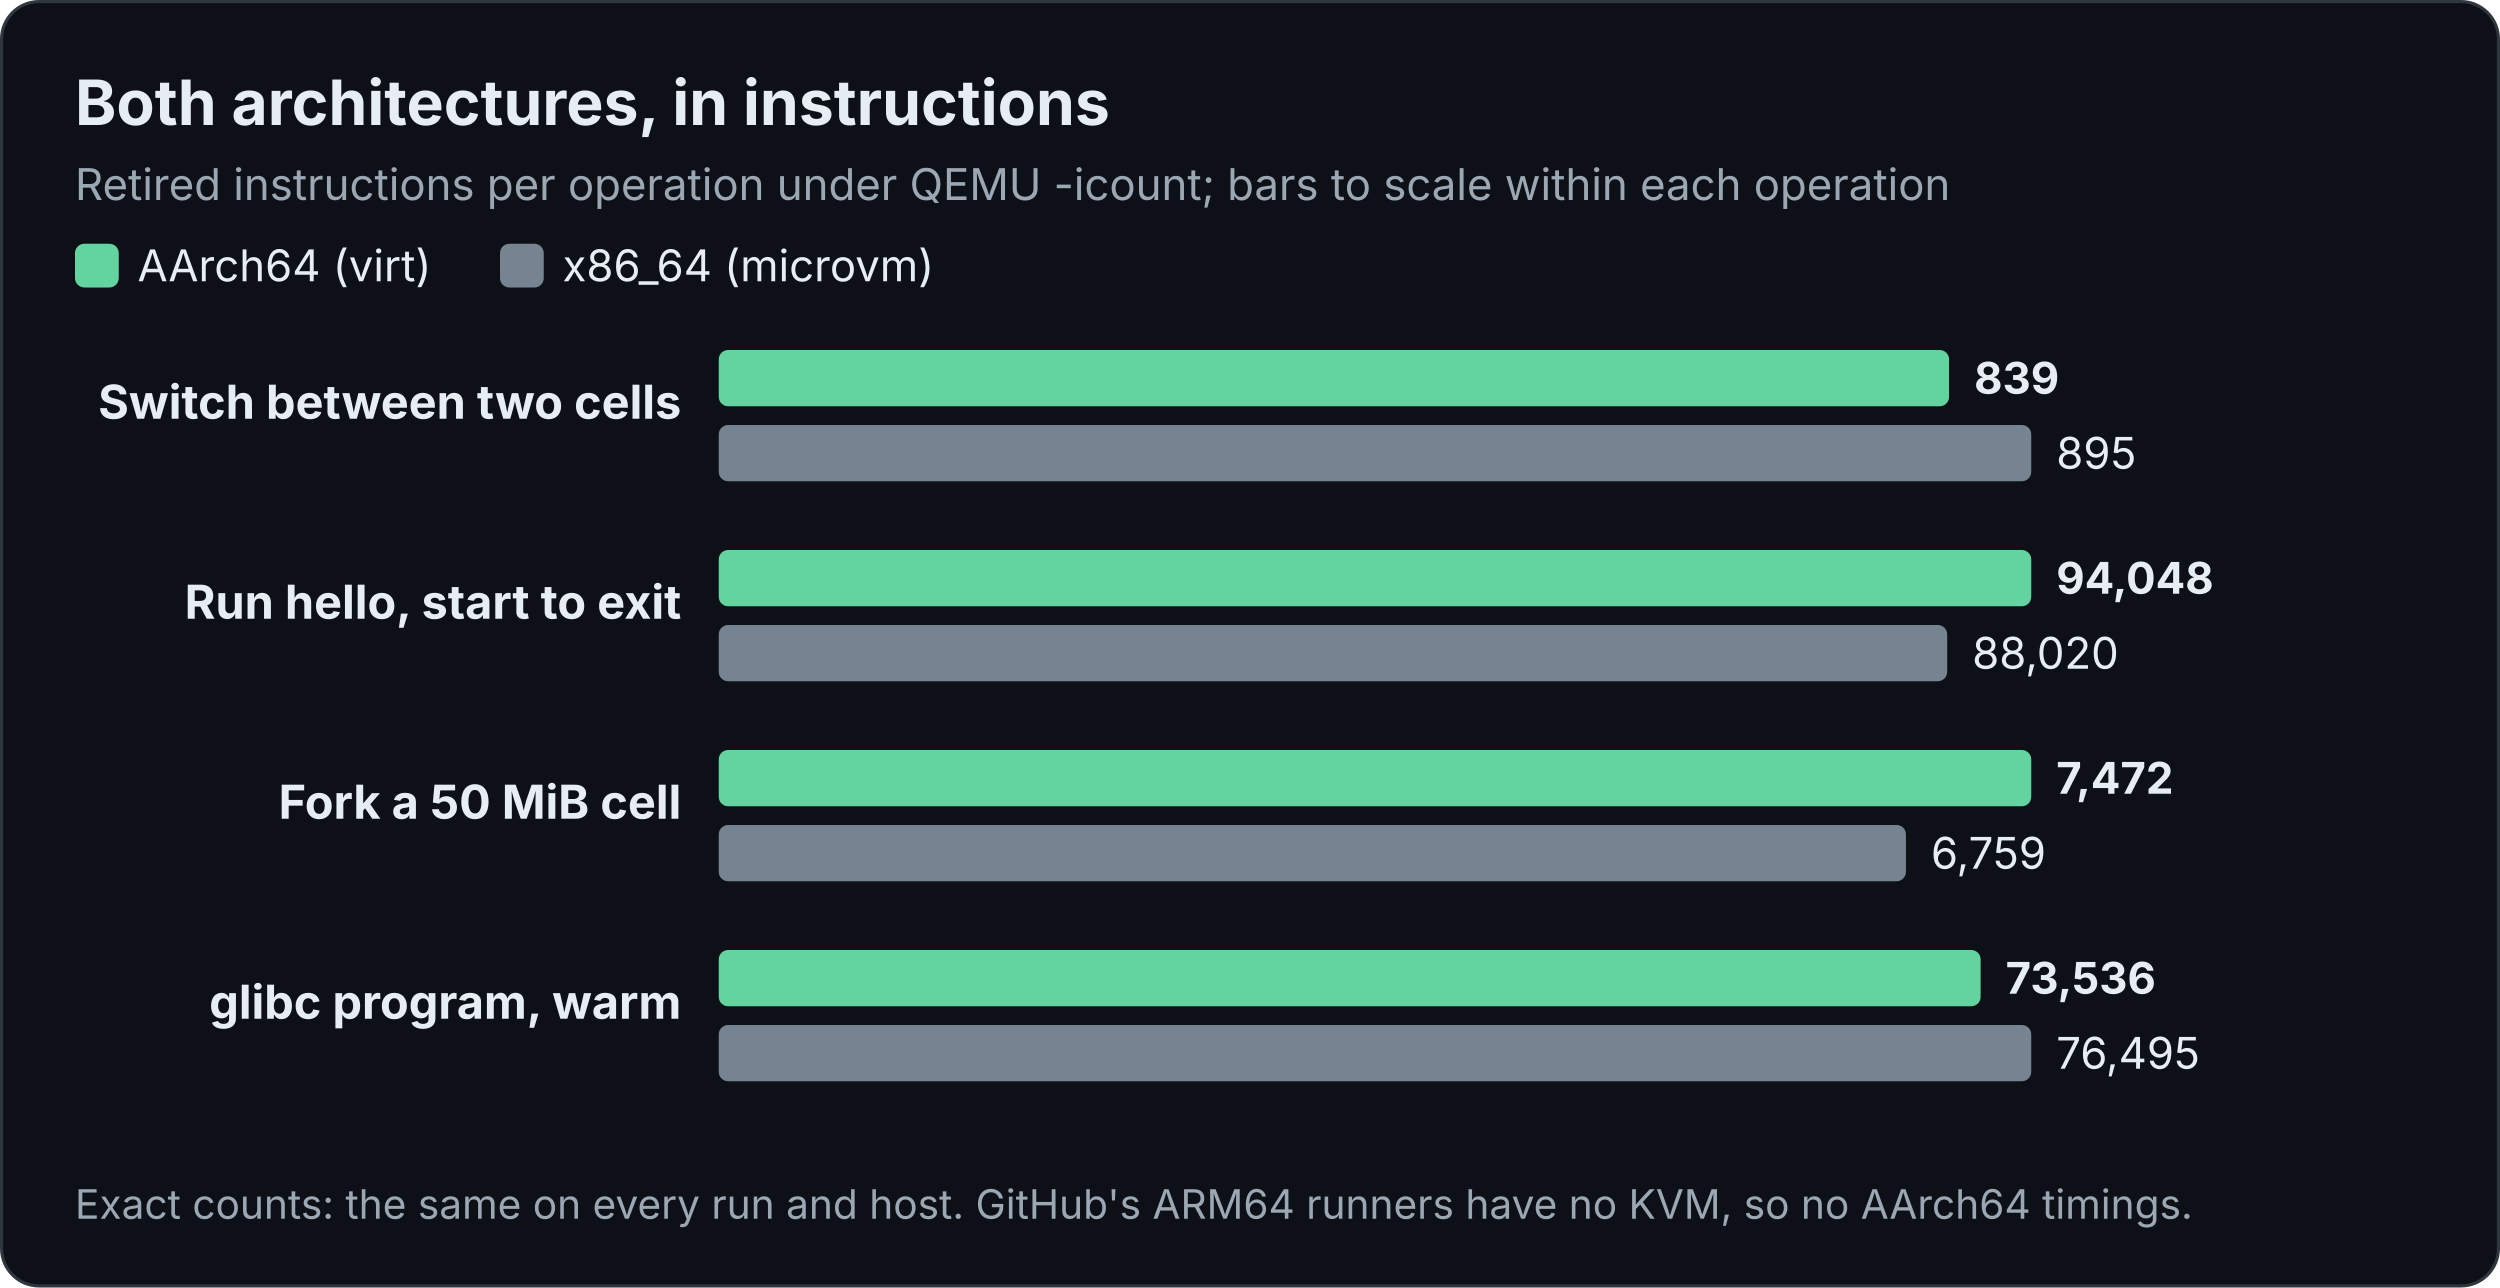
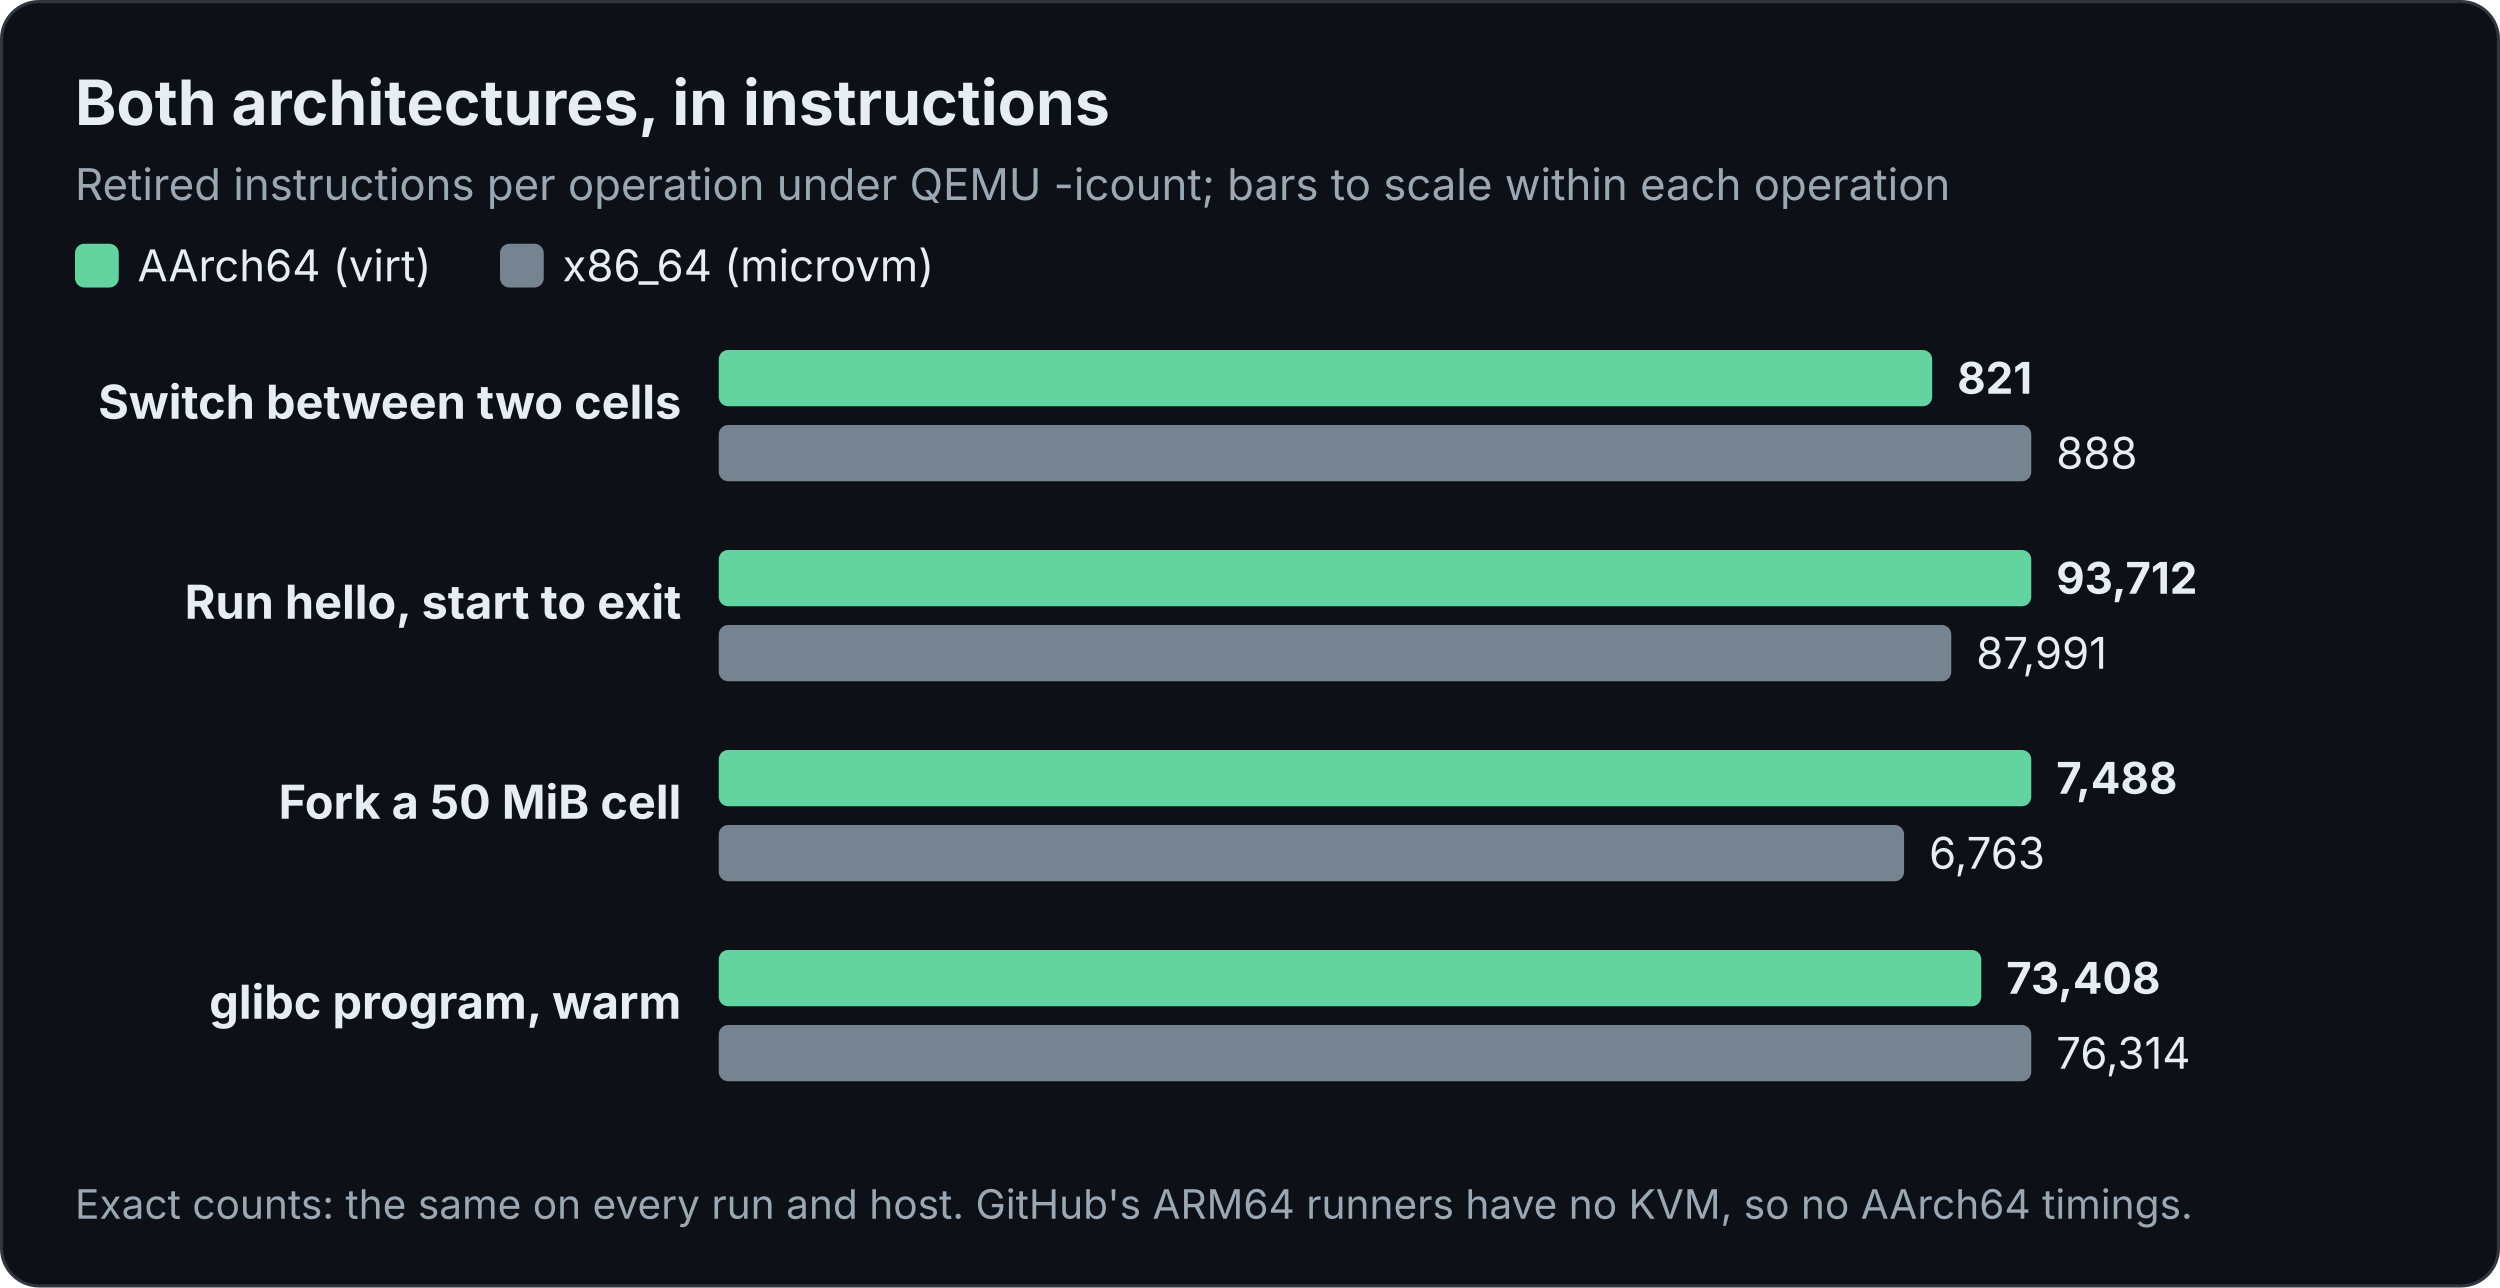
<svg xmlns="http://www.w3.org/2000/svg" viewBox="0 0 800 412" width="800" height="412" role="img" font-family="Inter, -apple-system, Segoe UI, Helvetica, Arial, sans-serif">
  <defs>
    <marker id="a" viewBox="0 0 10 10" refX="10" refY="5" markerWidth="7" markerHeight="7" orient="auto">
      <path d="M0 0L10 5L0 10z" fill="#8b98a5" />
    </marker>
    <marker id="g" viewBox="0 0 10 10" refX="10" refY="5" markerWidth="7" markerHeight="7" orient="auto">
      <path d="M0 0L10 5L0 10z" fill="#63d4a0" />
    </marker>
    <marker id="b" viewBox="0 0 10 10" refX="10" refY="5" markerWidth="7" markerHeight="7" orient="auto">
      <path d="M0 0L10 5L0 10z" fill="#79b8ff" />
    </marker>
    <marker id="o" viewBox="0 0 10 10" refX="10" refY="5" markerWidth="7" markerHeight="7" orient="auto">
      <path d="M0 0L10 5L0 10z" fill="#f2c14e" />
    </marker>
    <marker id="r" viewBox="0 0 10 10" refX="10" refY="5" markerWidth="7" markerHeight="7" orient="auto">
      <path d="M0 0L10 5L0 10z" fill="#ff8a80" />
    </marker>
    <marker id="c" viewBox="0 0 10 10" refX="10" refY="5" markerWidth="7" markerHeight="7" orient="auto">
      <path d="M0 0L10 5L0 10z" fill="#63d4a0" />
    </marker>
  </defs>
  <rect class="bg" x="0.5" y="0.5" width="799" height="411" rx="12" fill="#0d1117" stroke="#30363d" />
  <text x="24" y="40" font-size="20" fill="#e6edf3" font-weight="700">Both architectures, in instructions</text>
  <text x="24" y="64" font-size="14" fill="#9ba7b3">Retired instructions per operation under QEMU -icount; bars to scale within each operation</text>
  <rect x="24" y="78" width="14" height="14" rx="3" fill="#63d4a0" stroke="#63d4a0" stroke-width="0" />
  <text x="44" y="90" font-size="14" fill="#e6edf3">AArch64 (virt)</text>
  <rect x="160" y="78" width="14" height="14" rx="3" fill="#768390" stroke="#768390" stroke-width="0" />
  <text x="180" y="90" font-size="14" fill="#e6edf3">x86_64 (microvm)</text>
  <text x="218" y="134" font-size="15" fill="#e6edf3" font-weight="700" text-anchor="end">Switch between two cells</text>
-   <rect x="230" y="112" width="393.7" height="18" rx="3" fill="#63d4a0" stroke="#63d4a0" stroke-width="0" />
-   <text x="631.7" y="126" font-size="14" fill="#e6edf3" font-weight="700">839</text>
+   <rect x="230" y="112" width="388.3" height="18" rx="3" fill="#63d4a0" stroke="#63d4a0" stroke-width="0" />
+   <text x="626.3" y="126" font-size="14" fill="#e6edf3" font-weight="700">821</text>
  <rect x="230" y="136" width="420.0" height="18" rx="3" fill="#768390" stroke="#768390" stroke-width="0" />
-   <text x="658.0" y="150" font-size="14" fill="#e6edf3">895</text>
+   <text x="658.0" y="150" font-size="14" fill="#e6edf3">888</text>
  <text x="218" y="198" font-size="15" fill="#e6edf3" font-weight="700" text-anchor="end">Run hello, start to exit</text>
  <rect x="230" y="176" width="420.0" height="18" rx="3" fill="#63d4a0" stroke="#63d4a0" stroke-width="0" />
-   <text x="658.0" y="190" font-size="14" fill="#e6edf3" font-weight="700">94,048</text>
-   <rect x="230" y="200" width="393.1" height="18" rx="3" fill="#768390" stroke="#768390" stroke-width="0" />
-   <text x="631.1" y="214" font-size="14" fill="#e6edf3">88,020</text>
+   <text x="658.0" y="190" font-size="14" fill="#e6edf3" font-weight="700">93,712</text>
+   <rect x="230" y="200" width="394.4" height="18" rx="3" fill="#768390" stroke="#768390" stroke-width="0" />
+   <text x="632.4" y="214" font-size="14" fill="#e6edf3">87,991</text>
  <text x="218" y="262" font-size="15" fill="#e6edf3" font-weight="700" text-anchor="end">Fork a 50 MiB cell</text>
  <rect x="230" y="240" width="420.0" height="18" rx="3" fill="#63d4a0" stroke="#63d4a0" stroke-width="0" />
-   <text x="658.0" y="254" font-size="14" fill="#e6edf3" font-weight="700">7,472</text>
-   <rect x="230" y="264" width="379.9" height="18" rx="3" fill="#768390" stroke="#768390" stroke-width="0" />
-   <text x="617.9" y="278" font-size="14" fill="#e6edf3">6,759</text>
+   <text x="658.0" y="254" font-size="14" fill="#e6edf3" font-weight="700">7,488</text>
+   <rect x="230" y="264" width="379.3" height="18" rx="3" fill="#768390" stroke="#768390" stroke-width="0" />
+   <text x="617.3" y="278" font-size="14" fill="#e6edf3">6,763</text>
  <text x="218" y="326" font-size="15" fill="#e6edf3" font-weight="700" text-anchor="end">glibc program, warm</text>
-   <rect x="230" y="304" width="403.8" height="18" rx="3" fill="#63d4a0" stroke="#63d4a0" stroke-width="0" />
-   <text x="641.8" y="318" font-size="14" fill="#e6edf3" font-weight="700">73,536</text>
+   <rect x="230" y="304" width="404.0" height="18" rx="3" fill="#63d4a0" stroke="#63d4a0" stroke-width="0" />
+   <text x="642.0" y="318" font-size="14" fill="#e6edf3" font-weight="700">73,408</text>
  <rect x="230" y="328" width="420.0" height="18" rx="3" fill="#768390" stroke="#768390" stroke-width="0" />
-   <text x="658.0" y="342" font-size="14" fill="#e6edf3">76,495</text>
+   <text x="658.0" y="342" font-size="14" fill="#e6edf3">76,314</text>
  <text x="24" y="390" font-size="13" fill="#9ba7b3">Exact counts: the same on every run and host. GitHub's ARM64 runners have no KVM, so no AArch64 timings.</text>
</svg>
